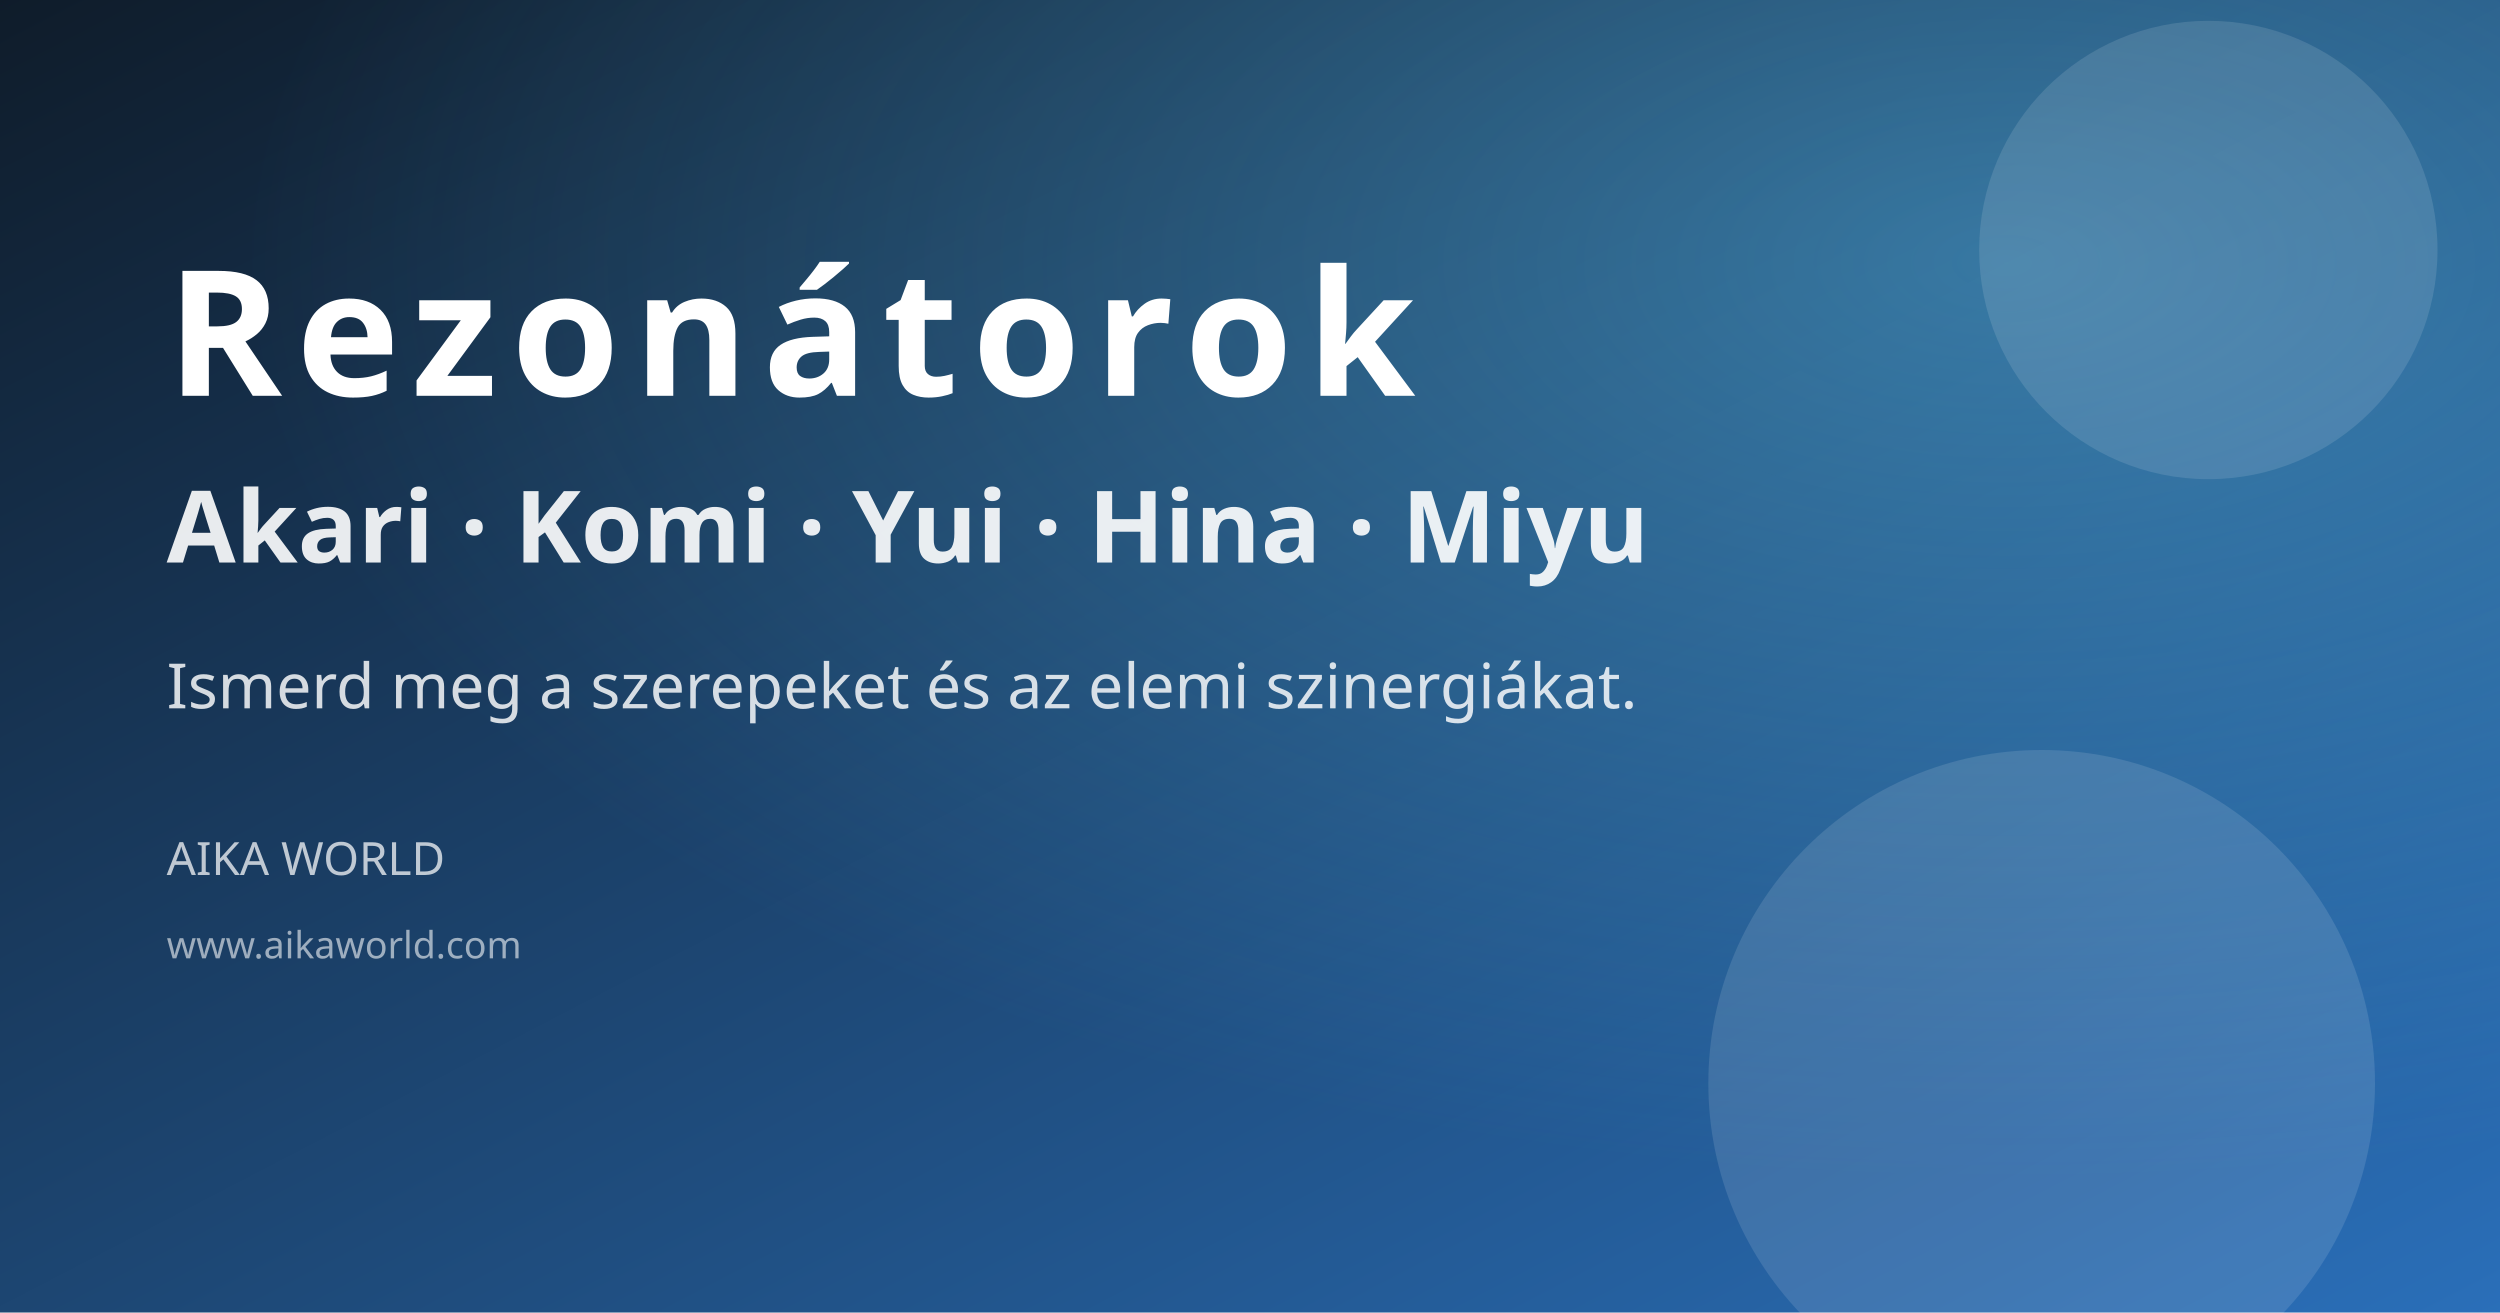
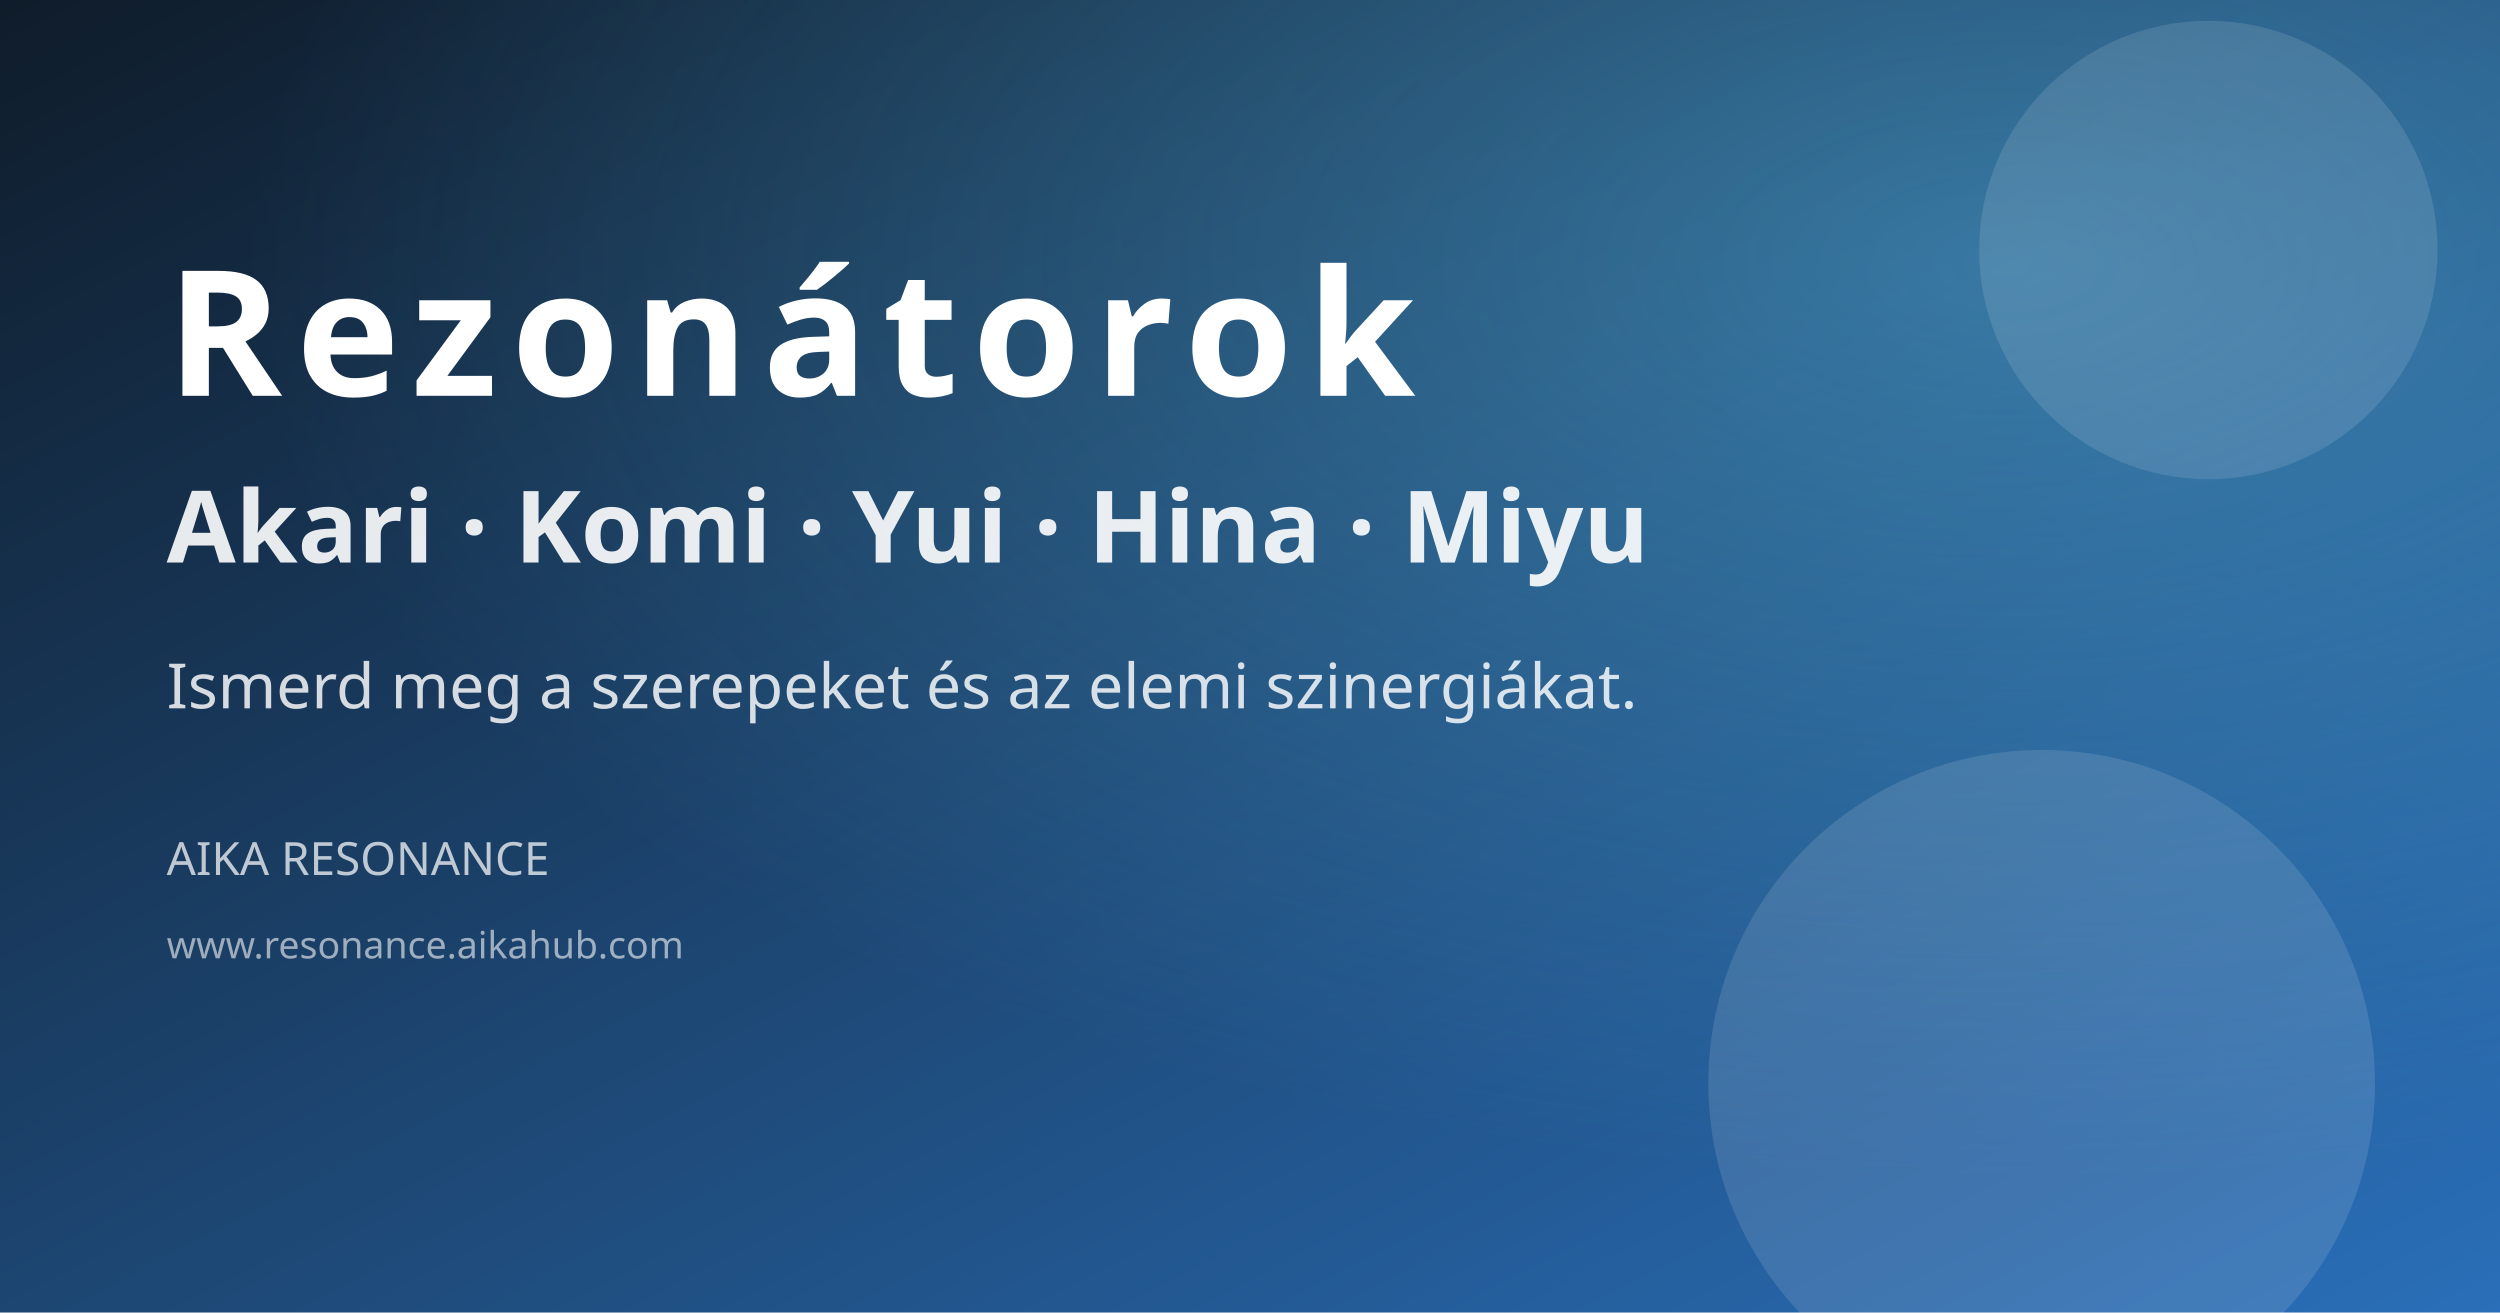
<svg xmlns="http://www.w3.org/2000/svg" width="1200" height="630" viewBox="0 0 1200 630">
  <defs>
    <linearGradient id="characters-hu-gradient" x1="0%" y1="0%" x2="100%" y2="100%">
      <stop offset="0%" stop-color="#0f1c2a" />
      <stop offset="100%" stop-color="#2a6fb9" />
    </linearGradient>
    <radialGradient id="characters-hu-radial" cx="80%" cy="20%" r="70%">
      <stop offset="0%" stop-color="#6bd8ff" stop-opacity="0.35" />
      <stop offset="100%" stop-color="#6bd8ff" stop-opacity="0" />
    </radialGradient>
  </defs>
  <rect width="1200" height="630" fill="url(#characters-hu-gradient)" />
  <rect width="1200" height="630" fill="url(#characters-hu-radial)" />
  <g fill="rgba(255,255,255,0.12)">
    <circle cx="1060" cy="120" r="110" />
    <circle cx="980" cy="520" r="160" />
  </g>
  <g fill="#ffffff">
    <text x="80" y="190" font-family="'Fira Sans', 'Segoe UI', sans-serif" font-size="84" font-weight="700" letter-spacing="0.08em">Rezonátorok</text>
    <text x="80" y="270" font-family="'Fira Sans', 'Segoe UI', sans-serif" font-size="48" font-weight="600" opacity="0.9">Akari · Komi · Yui · Hina · Miyu</text>
    <text x="80" y="340" font-family="'Fira Sans', 'Segoe UI', sans-serif" font-size="30" opacity="0.82">Ismerd meg a szerepeket és az elemi szinergiákat.</text>
  </g>
  <g transform="translate(80, 420)" fill="#ffffff" opacity="0.72">
-     <text font-family="'Fira Sans', 'Segoe UI', sans-serif" font-size="22">AIKA WORLD</text>
-     <text y="40" font-family="'Fira Sans', 'Segoe UI', sans-serif" font-size="18" opacity="0.8">www.aikaworld.com</text>
+     <text font-family="'Fira Sans', 'Segoe UI', sans-serif" font-size="22">AIKA RESONANCE</text>
+     <text y="40" font-family="'Fira Sans', 'Segoe UI', sans-serif" font-size="18" opacity="0.8">www.resonance.aikahub.com</text>
  </g>
</svg>
